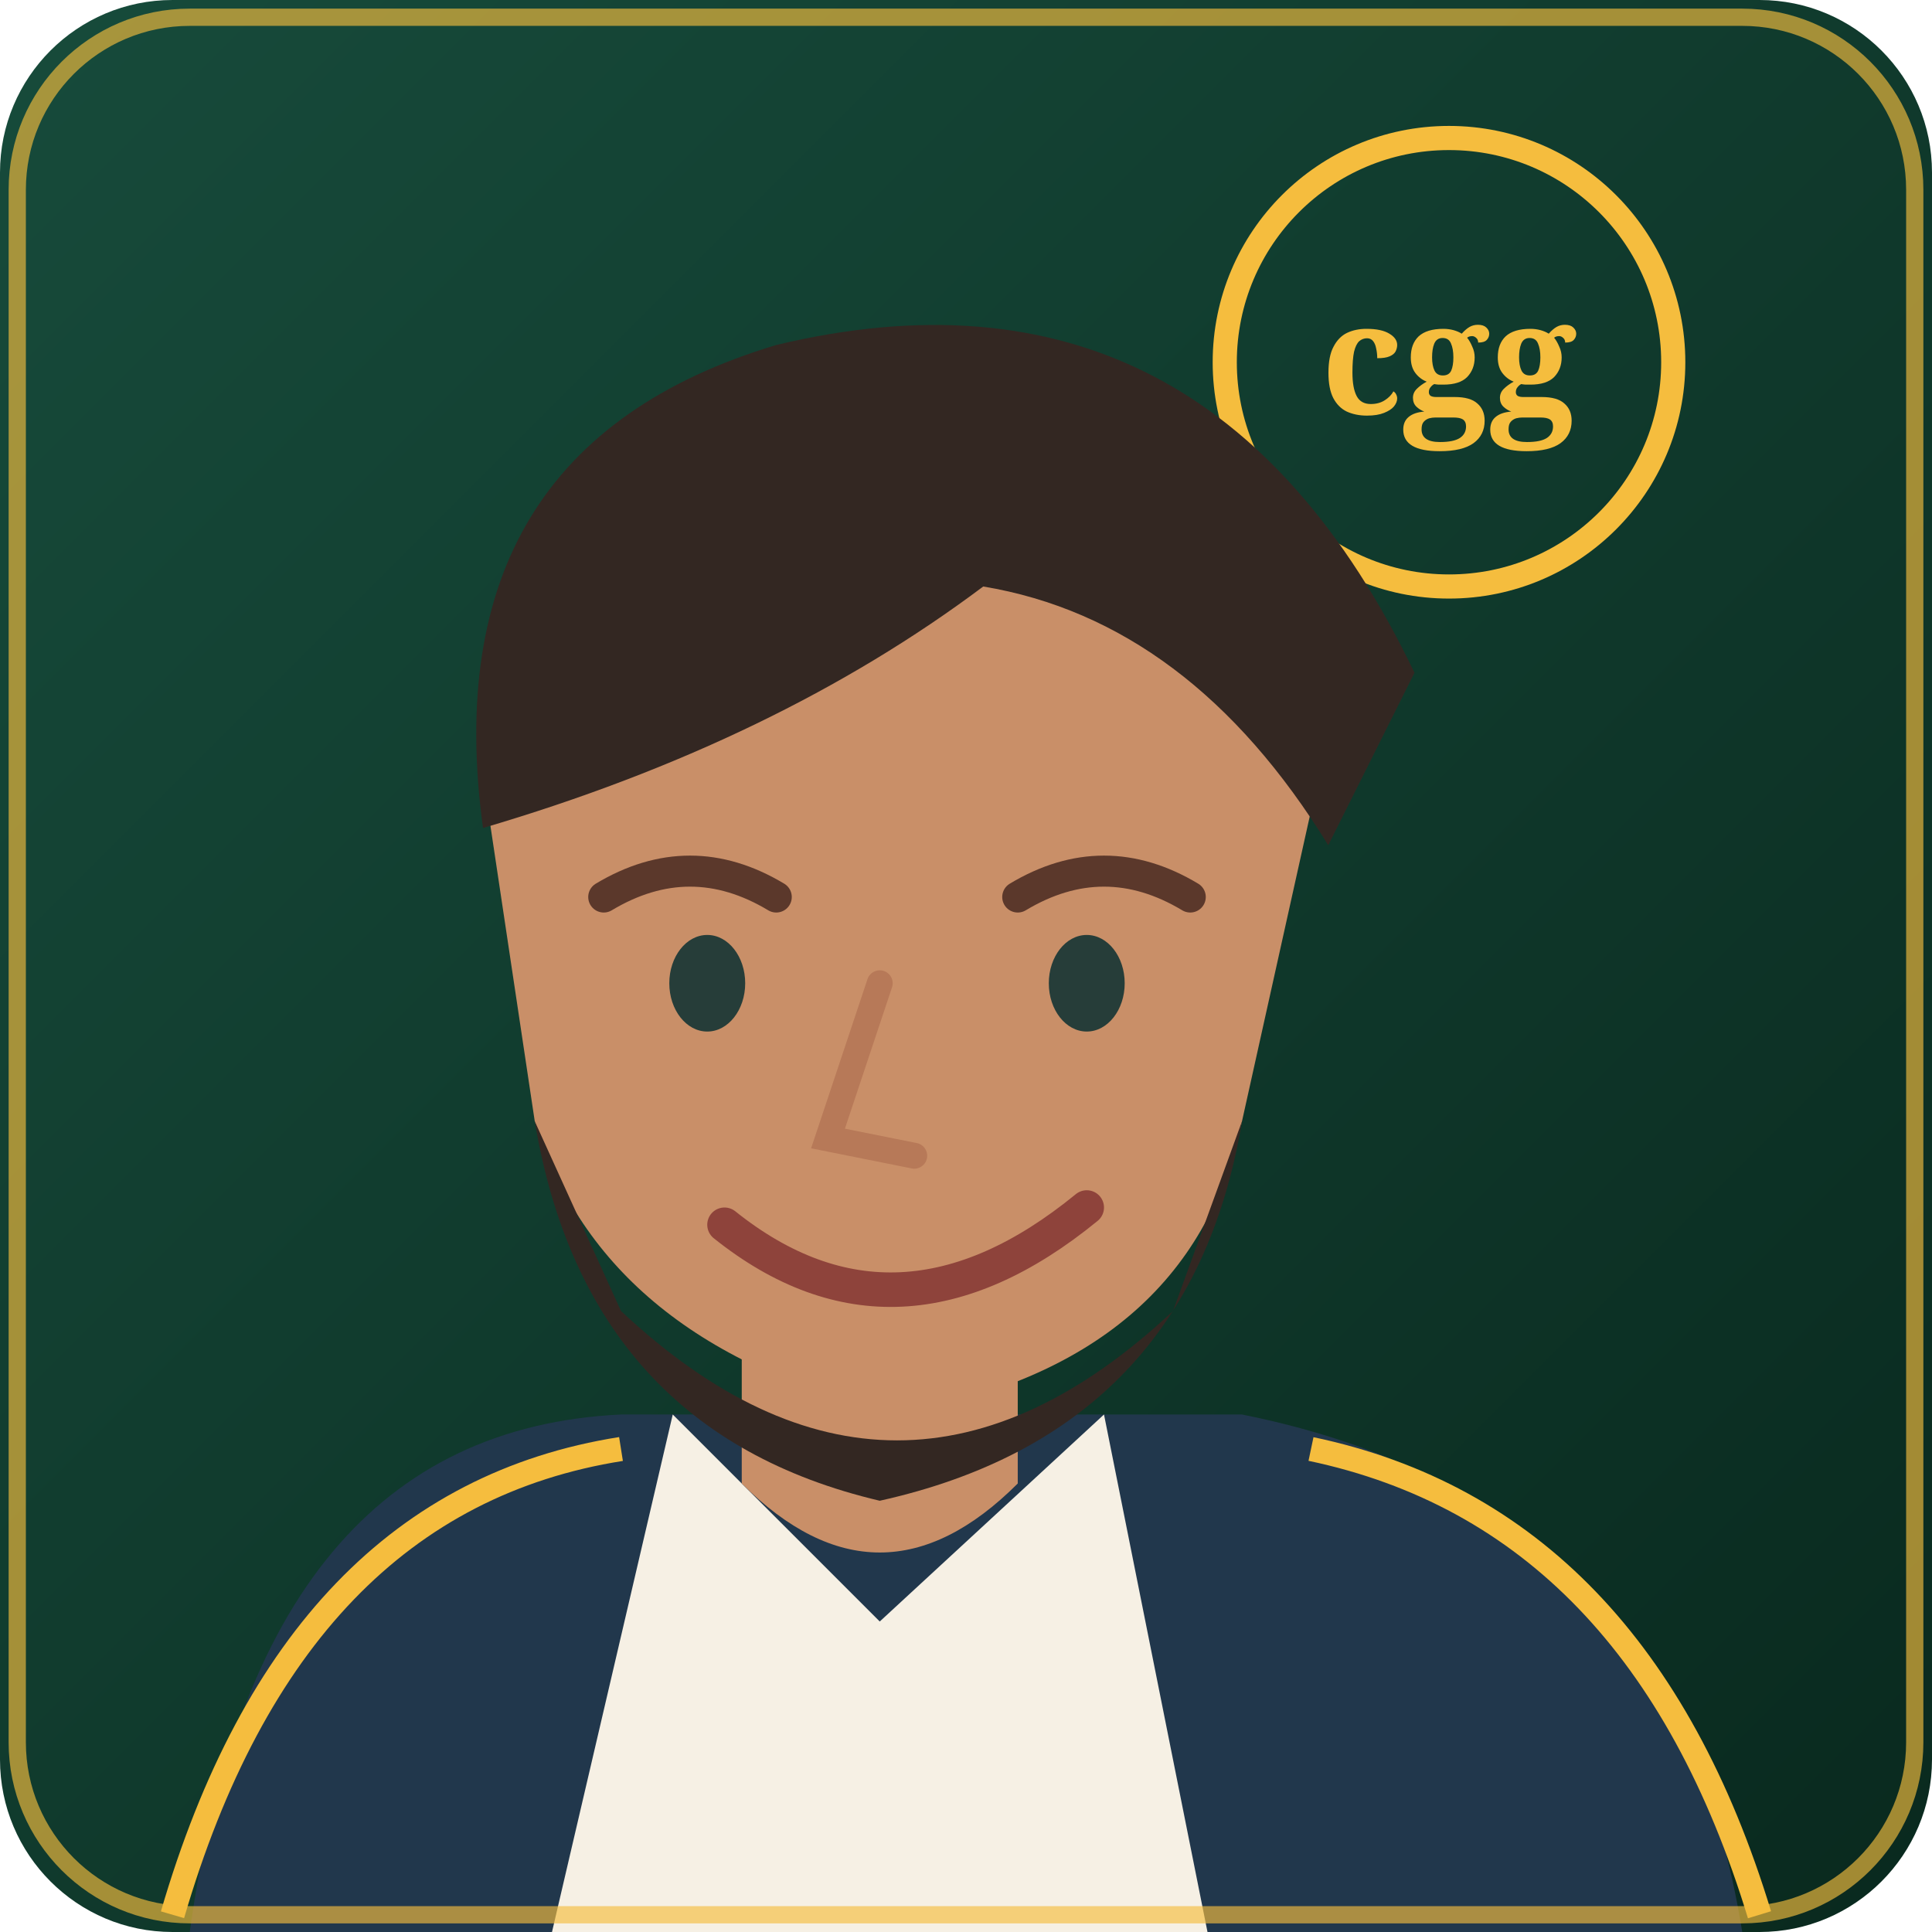
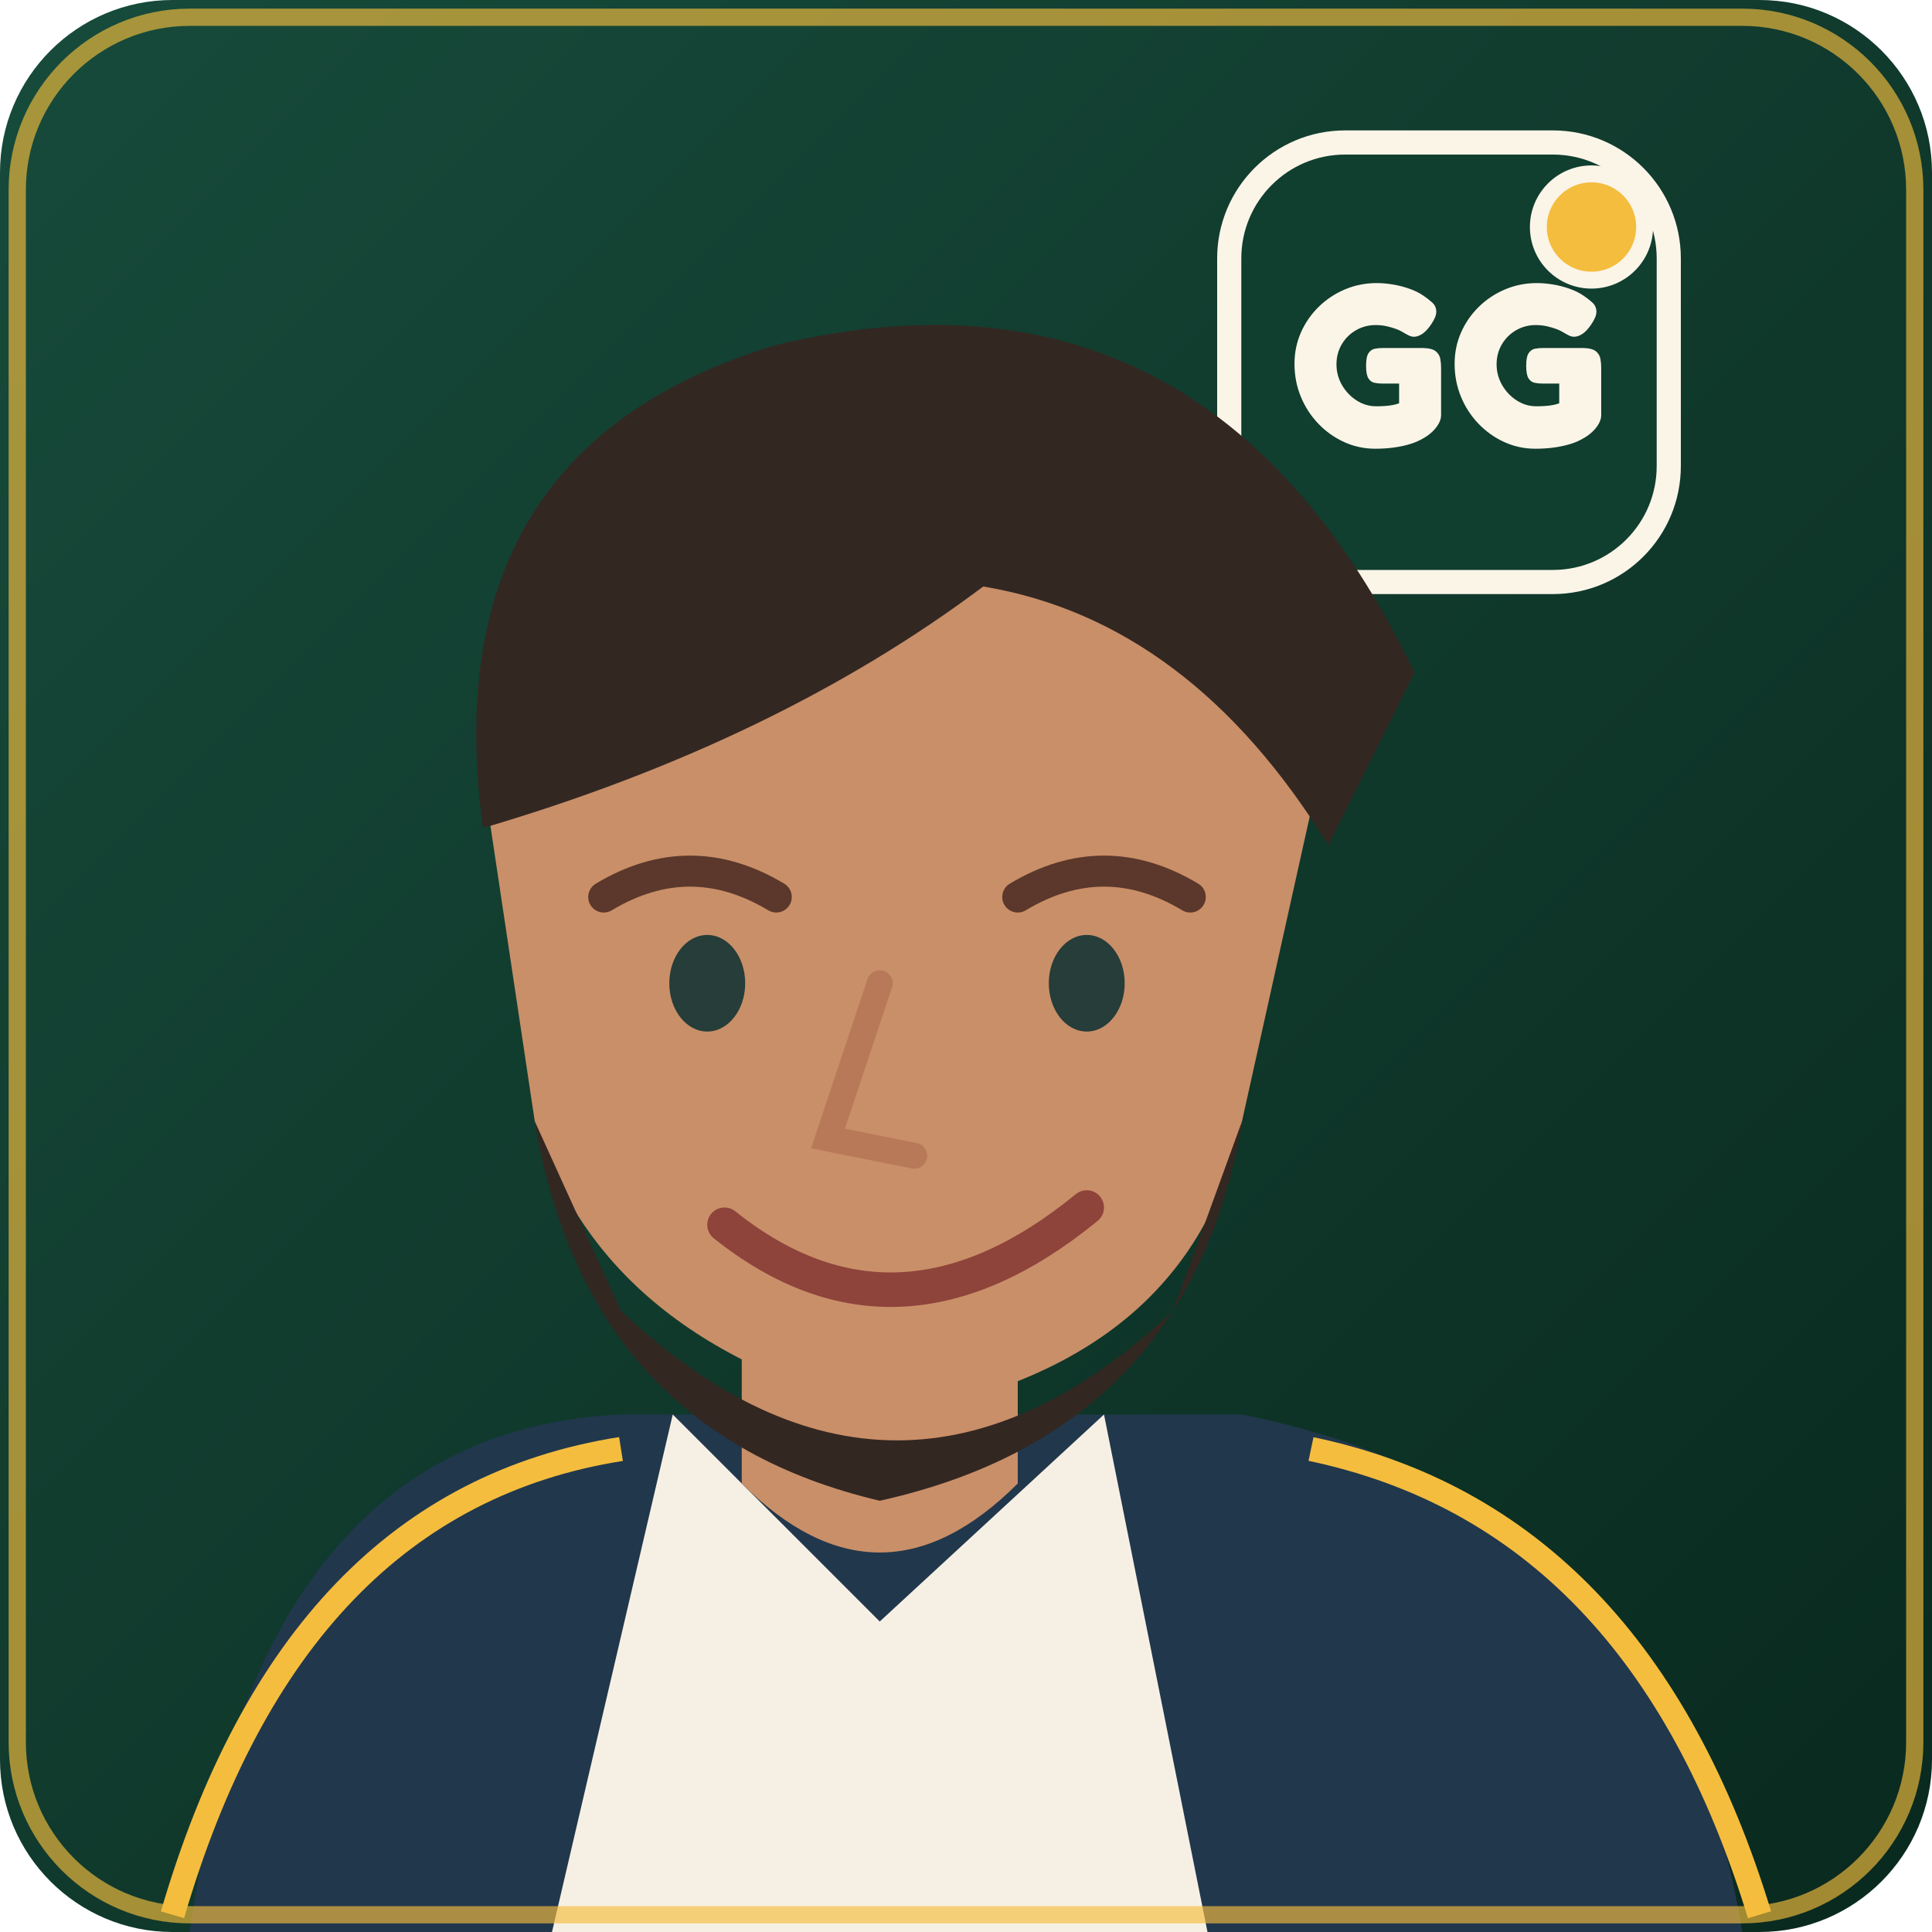
<svg xmlns="http://www.w3.org/2000/svg" viewBox="0 0 112 112" role="img" aria-label="Javier Castillo cartoon portrait">
  <defs>
    <linearGradient id="bg" x1="0" y1="0" x2="1" y2="1">
      <stop stop-color="#174b3b" />
      <stop offset="1" stop-color="#09291e" />
    </linearGradient>
    <linearGradient id="face" x1="0" y1="0" x2="0" y2="1">
      <stop stop-color="#c98f68" />
      <stop offset="1" stop-color="#c98f68" />
    </linearGradient>
  </defs>
  <rect width="112" height="112" rx="10" fill="url(#bg)" />
-   <circle cx="84" cy="21" r="13" fill="none" stroke="#f5bd3e" stroke-width="1.4" />
-   <text x="84" y="24" text-anchor="middle" font-family="Georgia,serif" font-weight="bold" font-size="9" fill="#f5bd3e">cgg</text>
+   <svg x="70" y="7" width="28" height="28" viewBox="0 0 400 400">
+     <rect x="18" y="18" width="364" height="364" rx="96" fill="#103E2F" stroke="#FBF5E8" stroke-width="20" />
+     <path d="M138.92 271.61Q125.24 271.61 113.175 266.1Q101.11 260.59 91.8 250.9Q82.49 241.21 77.265 228.48Q72.04 215.75 72.04 201.31Q72.04 187.44 77.36 175.375Q82.68 163.31 92.085 154.095Q101.49 144.88 113.84 139.655Q126.19 134.43 140.25 134.43Q146.33 134.43 153.36 135.57Q160.39 136.71 167.135 139.085Q173.88 141.46 178.82 144.88Q182.81 147.54 186.135 150.58Q189.46 153.62 189.46 158.18Q189.46 160.46 188.32 163.12Q187.18 165.78 185.09 168.82Q181.48 174.14 177.87 176.515Q174.26 178.89 171.03 178.89Q168.94 178.89 166.755 177.845Q164.57 176.8 160.77 174.52Q159.63 173.76 156.4 172.525Q153.17 171.29 148.705 170.245Q144.24 169.2 139.3 169.2Q130.37 169.2 122.96 173.475Q115.55 177.75 111.18 185.16Q106.81 192.57 106.81 201.69Q106.81 211.0 111.37 218.885Q115.93 226.77 123.435 231.615Q130.94 236.46 139.68 236.46Q143.1 236.46 146.425 236.27Q149.75 236.08 152.98 235.51Q156.21 234.94 158.68 233.99V217.65H144.62Q141.2 217.65 138.16 216.985Q135.12 216.32 133.22 213.28Q131.32 210.24 131.32 202.83Q131.32 195.42 133.41 192.38Q135.5 189.34 138.73 188.77Q141.96 188.2 145.19 188.2H178.44Q186.04 188.39 189.08 190.955Q192.12 193.52 192.785 197.13Q193.45 200.74 193.45 204.73V243.68Q193.45 249.0 188.89 254.605Q184.33 260.21 176.54 264.2Q171.79 266.67 165.9 268.285Q160.01 269.9 153.265 270.755Q146.52 271.61 138.92 271.61ZM271.53 271.61Q257.85 271.61 245.785 266.1Q233.72 260.59 224.41 250.9Q215.1 241.21 209.875 228.48Q204.65 215.75 204.65 201.31Q204.65 187.44 209.97 175.375Q215.29 163.31 224.695 154.095Q234.1 144.88 246.45 139.655Q258.8 134.43 272.86 134.43Q278.94 134.43 285.97 135.57Q293.0 136.71 299.745 139.085Q306.49 141.46 311.43 144.88Q315.42 147.54 318.745 150.58Q322.07 153.62 322.07 158.18Q322.07 160.46 320.93 163.12Q319.79 165.78 317.7 168.82Q314.09 174.14 310.48 176.515Q306.87 178.89 303.64 178.89Q301.55 178.89 299.365 177.845Q297.18 176.8 293.38 174.52Q292.24 173.76 289.01 172.525Q285.78 171.29 281.315 170.245Q276.85 169.2 271.91 169.2Q262.98 169.2 255.57 173.475Q248.16 177.75 243.79 185.16Q239.42 192.57 239.42 201.69Q239.42 211.0 243.98 218.885Q248.54 226.77 256.045 231.615Q263.55 236.46 272.29 236.46Q275.71 236.46 279.035 236.27Q282.36 236.08 285.59 235.51Q288.82 234.94 291.29 233.99V217.65H277.23Q273.81 217.65 270.77 216.985Q267.73 216.32 265.83 213.28Q263.93 210.24 263.93 202.83Q263.93 195.42 266.02 192.38Q268.11 189.34 271.34 188.77Q274.57 188.2 277.8 188.2H311.05Q318.65 188.39 321.69 190.955Q324.73 193.52 325.395 197.13Q326.06 200.74 326.06 204.73V243.68Q326.06 249.0 321.5 254.605Q316.94 260.21 309.15 264.2Q304.4 266.67 298.51 268.285Q292.62 269.9 285.875 270.755Q279.13 271.61 271.53 271.61Z" fill="#FBF5E8" />
+     <circle cx="318" cy="88" r="44" fill="#F5BD3E" stroke="#FBF5E8" stroke-width="14" />
+   </svg>
  <path d="M11 112 Q15 83 36 82 L72 82 Q97 87 101 112Z" fill="#21374c" />
  <path d="M39 82 L51 94 L64 82 L70 112 L32 112Z" fill="#f6f0e4" />
  <path d="M43 75 L43 86 Q51 94 59 86 L59 75Z" fill="#c98f68" />
  <path d="M28 45 Q28 29 51 28 Q75 29 76 47 L72 65 Q69 79 52 82 Q35 78 31 65Z" fill="url(#face)" />
  <path d="M28 48 Q25 26 45 20 Q70 14 82 39 L77 49 Q69 36 57 34 Q45 43 28 48Z" fill="#332722" />
  <path d="M35 52 Q40 49 45 52 M59 52 Q64 49 69 52" fill="none" stroke="#5b382b" stroke-width="1.8" stroke-linecap="round" />
  <ellipse cx="41" cy="57" rx="2.2" ry="2.8" fill="#263d39" />
  <ellipse cx="63" cy="57" rx="2.2" ry="2.8" fill="#263d39" />
  <path d="M51 57 L48 66 L53 67" fill="none" stroke="#b77958" stroke-width="1.5" stroke-linecap="round" />
  <path d="M42 71 Q52 79 63 70" fill="none" stroke="#8e433b" stroke-width="2" stroke-linecap="round" />
  <path d="M31 65 Q34 83 51 87 Q69 83 72 65 L68 76 Q52 91 36 76Z" fill="#332722" />
  <path d="M10 111 Q17 87 36 84 M76 84 Q95 88 102 111" fill="none" stroke="#f5bd3e" stroke-width="1.4" />
  <rect x="1" y="1" width="110" height="110" rx="10" fill="none" stroke="#f5bd3e" stroke-opacity=".65" />
</svg>
